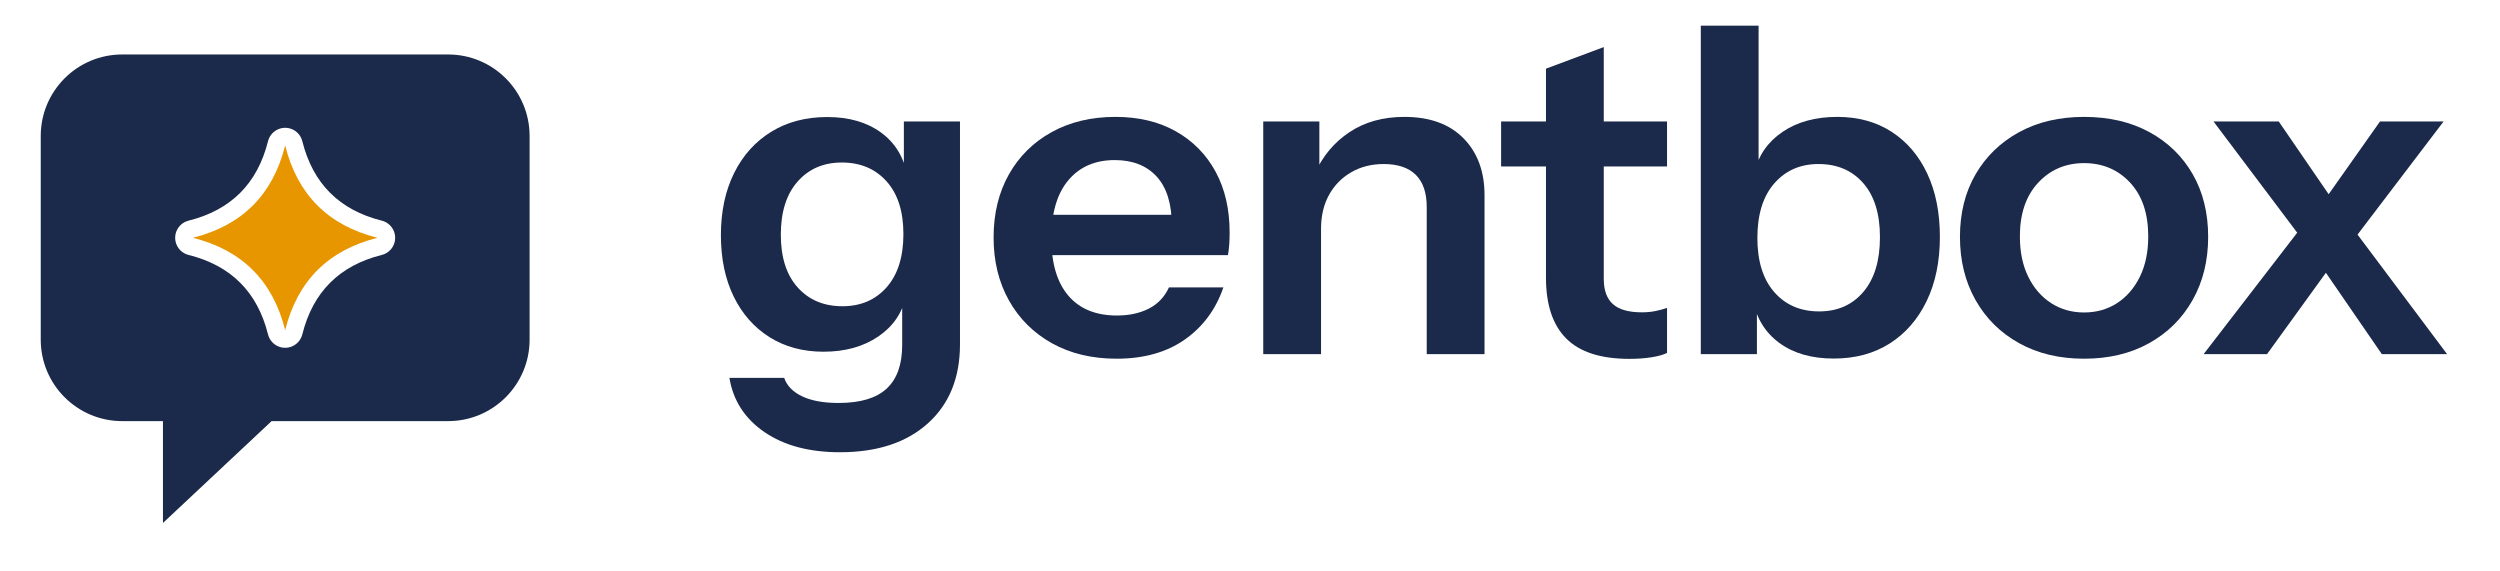
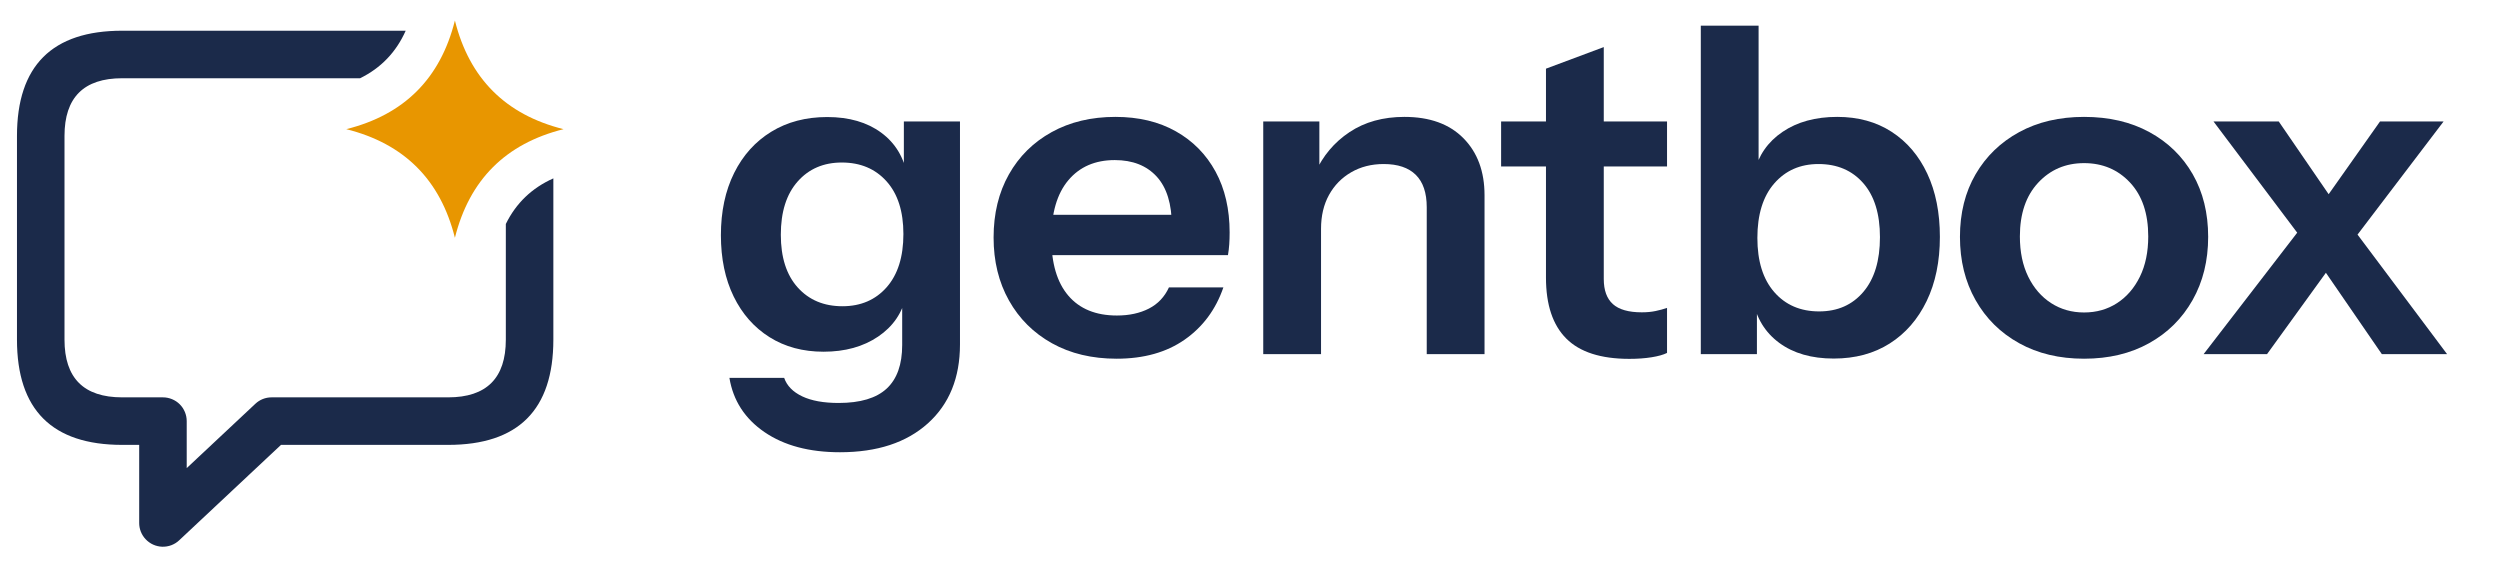
<svg xmlns="http://www.w3.org/2000/svg" width="736" height="168" viewBox="1.5 1.5 92.052 21">
-   <path d="M6 3.5H18C19.657 3.5 21 4.843 21 6.5V14C21 15.657 19.657 17 18 17H11.5L7.5 20.75V17H6C4.343 17 3 15.657 3 14V6.5C3 4.843 4.343 3.5 6 3.5ZM12.631 6.692Q12.587 6.518 12.46 6.39Q12.332 6.263 12.158 6.219Q12.096 6.204 12.032 6.201Q11.968 6.198 11.904 6.207Q11.841 6.217 11.781 6.238Q11.72 6.26 11.666 6.293Q11.611 6.326 11.563 6.369Q11.516 6.412 11.478 6.463Q11.44 6.514 11.412 6.572Q11.385 6.63 11.369 6.692Q10.784 9.034 8.442 9.619Q8.268 9.663 8.14 9.79Q8.013 9.918 7.969 10.092Q7.954 10.154 7.951 10.218Q7.948 10.282 7.957 10.346Q7.967 10.409 7.988 10.469Q8.01 10.53 8.043 10.584Q8.076 10.639 8.119 10.687Q8.162 10.734 8.213 10.772Q8.264 10.81 8.322 10.838Q8.38 10.865 8.442 10.881Q10.784 11.466 11.369 13.808Q11.413 13.982 11.54 14.11Q11.668 14.237 11.842 14.281Q11.904 14.296 11.968 14.299Q12.032 14.302 12.096 14.293Q12.159 14.283 12.219 14.262Q12.28 14.24 12.334 14.207Q12.389 14.174 12.437 14.131Q12.484 14.088 12.522 14.037Q12.56 13.986 12.588 13.928Q12.615 13.87 12.631 13.808Q13.216 11.466 15.558 10.881Q15.732 10.837 15.86 10.71Q15.987 10.582 16.031 10.408Q16.046 10.346 16.049 10.282Q16.052 10.218 16.043 10.154Q16.033 10.091 16.012 10.031Q15.99 9.97 15.957 9.916Q15.924 9.861 15.881 9.813Q15.838 9.766 15.787 9.728Q15.736 9.69 15.678 9.662Q15.62 9.635 15.558 9.619Q13.216 9.034 12.631 6.692Z" fill="#1B2A4A" />
-   <path d="M12 6.85Q12.68 9.57 15.4 10.25Q12.68 10.93 12 13.65Q11.32 10.93 8.6 10.25Q11.32 9.57 12 6.85Z" fill="#E89600" />
+   <path d="M6 2.625H16.438Q15.909 3.811 14.759 4.375H6Q3.875 4.375 3.875 6.5V14Q3.875 16.125 6 16.125H7.5Q7.586 16.125 7.671 16.142Q7.755 16.159 7.835 16.192Q7.914 16.225 7.986 16.272Q8.058 16.32 8.119 16.381Q8.18 16.442 8.228 16.514Q8.275 16.586 8.308 16.665Q8.341 16.745 8.358 16.829Q8.375 16.914 8.375 17V18.73L10.902 16.362Q11.023 16.248 11.178 16.186Q11.333 16.125 11.5 16.125H18Q20.125 16.125 20.125 14V9.741Q20.689 8.591 21.875 8.062V14Q21.875 17.875 18 17.875H11.846L8.098 21.388Q8.036 21.447 7.962 21.493Q7.889 21.538 7.809 21.569Q7.728 21.599 7.643 21.613Q7.558 21.627 7.472 21.625Q7.386 21.622 7.302 21.602Q7.218 21.583 7.139 21.547Q7.061 21.512 6.991 21.461Q6.921 21.411 6.862 21.348Q6.748 21.227 6.686 21.072Q6.625 20.917 6.625 20.75V17.875H6Q2.125 17.875 2.125 14V6.5Q2.125 2.625 6 2.625Z" fill="#1B2A4A" />
+   <path d="M18.25 2.25Q19.05 5.45 22.25 6.25Q19.05 7.05 18.25 10.25Q17.45 7.05 14.25 6.25Q17.45 5.45 18.25 2.25Z" fill="#E89600" />
  <g transform="translate(27.54 14.534) scale(0.0168)" fill="#1B2A4A">
    <path transform="matrix(1 0 0 -1 0 0)" d="M291 -215Q190 -215 125.5 -170.833Q61 -126.667 48.666 -52H168.668Q177.668 -77.999 208.167 -92.499Q238.667 -106.999 288 -106.999Q359.333 -106.999 393.333 -75.499Q427.333 -43.999 427.333 20V130.333L435.999 128.333Q423.666 71.667 374.666 38.5Q325.666 5.333 255 5.333Q187.333 5.333 136.666 37.167Q86 69 58 126.333Q30 183.667 30 260.667Q30 338.667 59 397Q88 455.333 140.5 487.5Q193 519.667 263 519.667Q335 519.667 381.5 485.333Q428 451 438.666 390L430.999 389V510H554.001V21.333Q554.001 -88.333 483.667 -151.667Q413.334 -215 291 -215ZM296.334 105.001Q356.667 105.001 393.333 146.667Q429.999 188.334 429.999 263.333Q429.999 337.666 393 378.833Q356 419.999 295 419.999Q235.001 419.999 198.168 378.333Q161.334 336.666 161.334 261.667Q161.334 187.334 198.334 146.167Q235.334 105.001 296.334 105.001Z" />
    <path transform="matrix(1 0 0 -1 601 0)" d="M296.334 -10Q215.333 -10 154.667 23.833Q94 57.667 60.333 117.667Q26.666 177.667 26.666 255.667Q26.666 334.333 60.166 393.833Q93.666 453.333 154 486.667Q214.333 520 293.667 520Q370 520 426.167 488.333Q482.334 456.667 513.167 400Q544.001 343.333 544.001 266.667Q544.001 252.666 543.167 240.666Q542.334 228.666 540.334 217H105.333V305.334H443.332L417.332 281.001Q417.332 353 384.166 389.166Q351 425.333 292.333 425.333Q227.667 425.333 190.501 381.166Q153.334 337 153.334 254Q153.334 171.667 190.501 128.167Q227.667 84.667 297 84.667Q337.333 84.667 367 99.834Q396.666 115 410.999 146.333H530.334Q505.334 73.667 445.501 31.833Q385.667 -10 296.334 -10Z" />
    <path transform="matrix(1 0 0 -1 1152 0)" d="M66.666 0V510H189.668V390H193.334V0ZM424.999 0V322Q424.999 369.333 401 392.999Q377 416.666 330.667 416.666Q290.667 416.666 259.501 398.666Q228.334 380.666 210.834 348.999Q193.334 317.333 193.334 274.667L180.334 397Q205.668 453.333 255.834 486.667Q306.001 520 376.001 520Q459.334 520 505.501 473.167Q551.667 426.333 551.667 348.333V0Z" />
    <path transform="matrix(1 0 0 -1 1725 0)" d="M296 -10.333Q202.333 -10.333 157.833 34.167Q113.333 78.667 113.333 167.667V625.667L240.001 673V164.667Q240.001 127.668 260.001 109.668Q280.001 91.668 323.334 91.668Q340.001 91.668 353.501 94.501Q367.001 97.334 378.667 101.334V2.667Q366.667 -3.333 344.834 -6.833Q323 -10.333 296 -10.333ZM15 411.332V510H378.667V411.332Z" />
    <path transform="matrix(1 0 0 -1 2111 0)" d="M358.001 -9.667Q285.334 -9.667 238.668 24.667Q192.001 59 180.668 119.667L189.668 121V0H66.666V720H193.334V395L183.668 397.333Q197.334 454.333 245.834 487.167Q294.334 520 365.667 520Q434.334 520 484.834 487.333Q535.334 454.667 563.001 395.667Q590.667 336.667 590.667 257Q590.667 176.333 561.667 116.333Q532.667 56.333 480.667 23.333Q428.667 -9.667 358.001 -9.667ZM326 93.668Q386.666 93.668 423 136.501Q459.333 179.334 459.333 256.333Q459.333 333 422.666 374.833Q386 416.666 324.667 416.666Q264.667 416.666 227.668 374.166Q190.668 331.666 190.668 254.667Q190.668 178.334 227.668 136.001Q264.667 93.668 326 93.668Z" />
    <path transform="matrix(1 0 0 -1 2719 0)" d="M298.667 -10Q217.667 -10 156.333 24Q95 58 60.833 118.5Q26.666 179 26.666 257Q26.666 335.333 61 394.333Q95.333 453.333 156.5 486.667Q217.667 520 298.667 520Q380.667 520 441.834 486.667Q503.001 453.333 536.834 394.333Q570.667 335.333 570.667 257Q570.667 179 536.501 118.5Q502.334 58 441.167 24Q380 -10 298.667 -10ZM298.667 91.334Q339.333 91.334 371 111.834Q402.666 132.334 420.999 169.667Q439.333 207 439.333 258Q439.333 333.333 399.5 375.999Q359.666 418.666 298.667 418.666Q238.001 418.666 198.001 375.666Q158.001 332.666 158.001 258Q158.001 207 176.334 169.667Q194.668 132.334 226.501 111.834Q258.334 91.334 298.667 91.334Z" />
    <path transform="matrix(1 0 0 -1 3253 0)" d="M417.333 0 260.333 228.333 48.333 510H191.335L333.334 303L560.335 0ZM270 307.001 413.333 510H552.668L331.334 219ZM320.001 213.333 165.668 0H26.667L259.667 302.334Z" />
  </g>
</svg>
